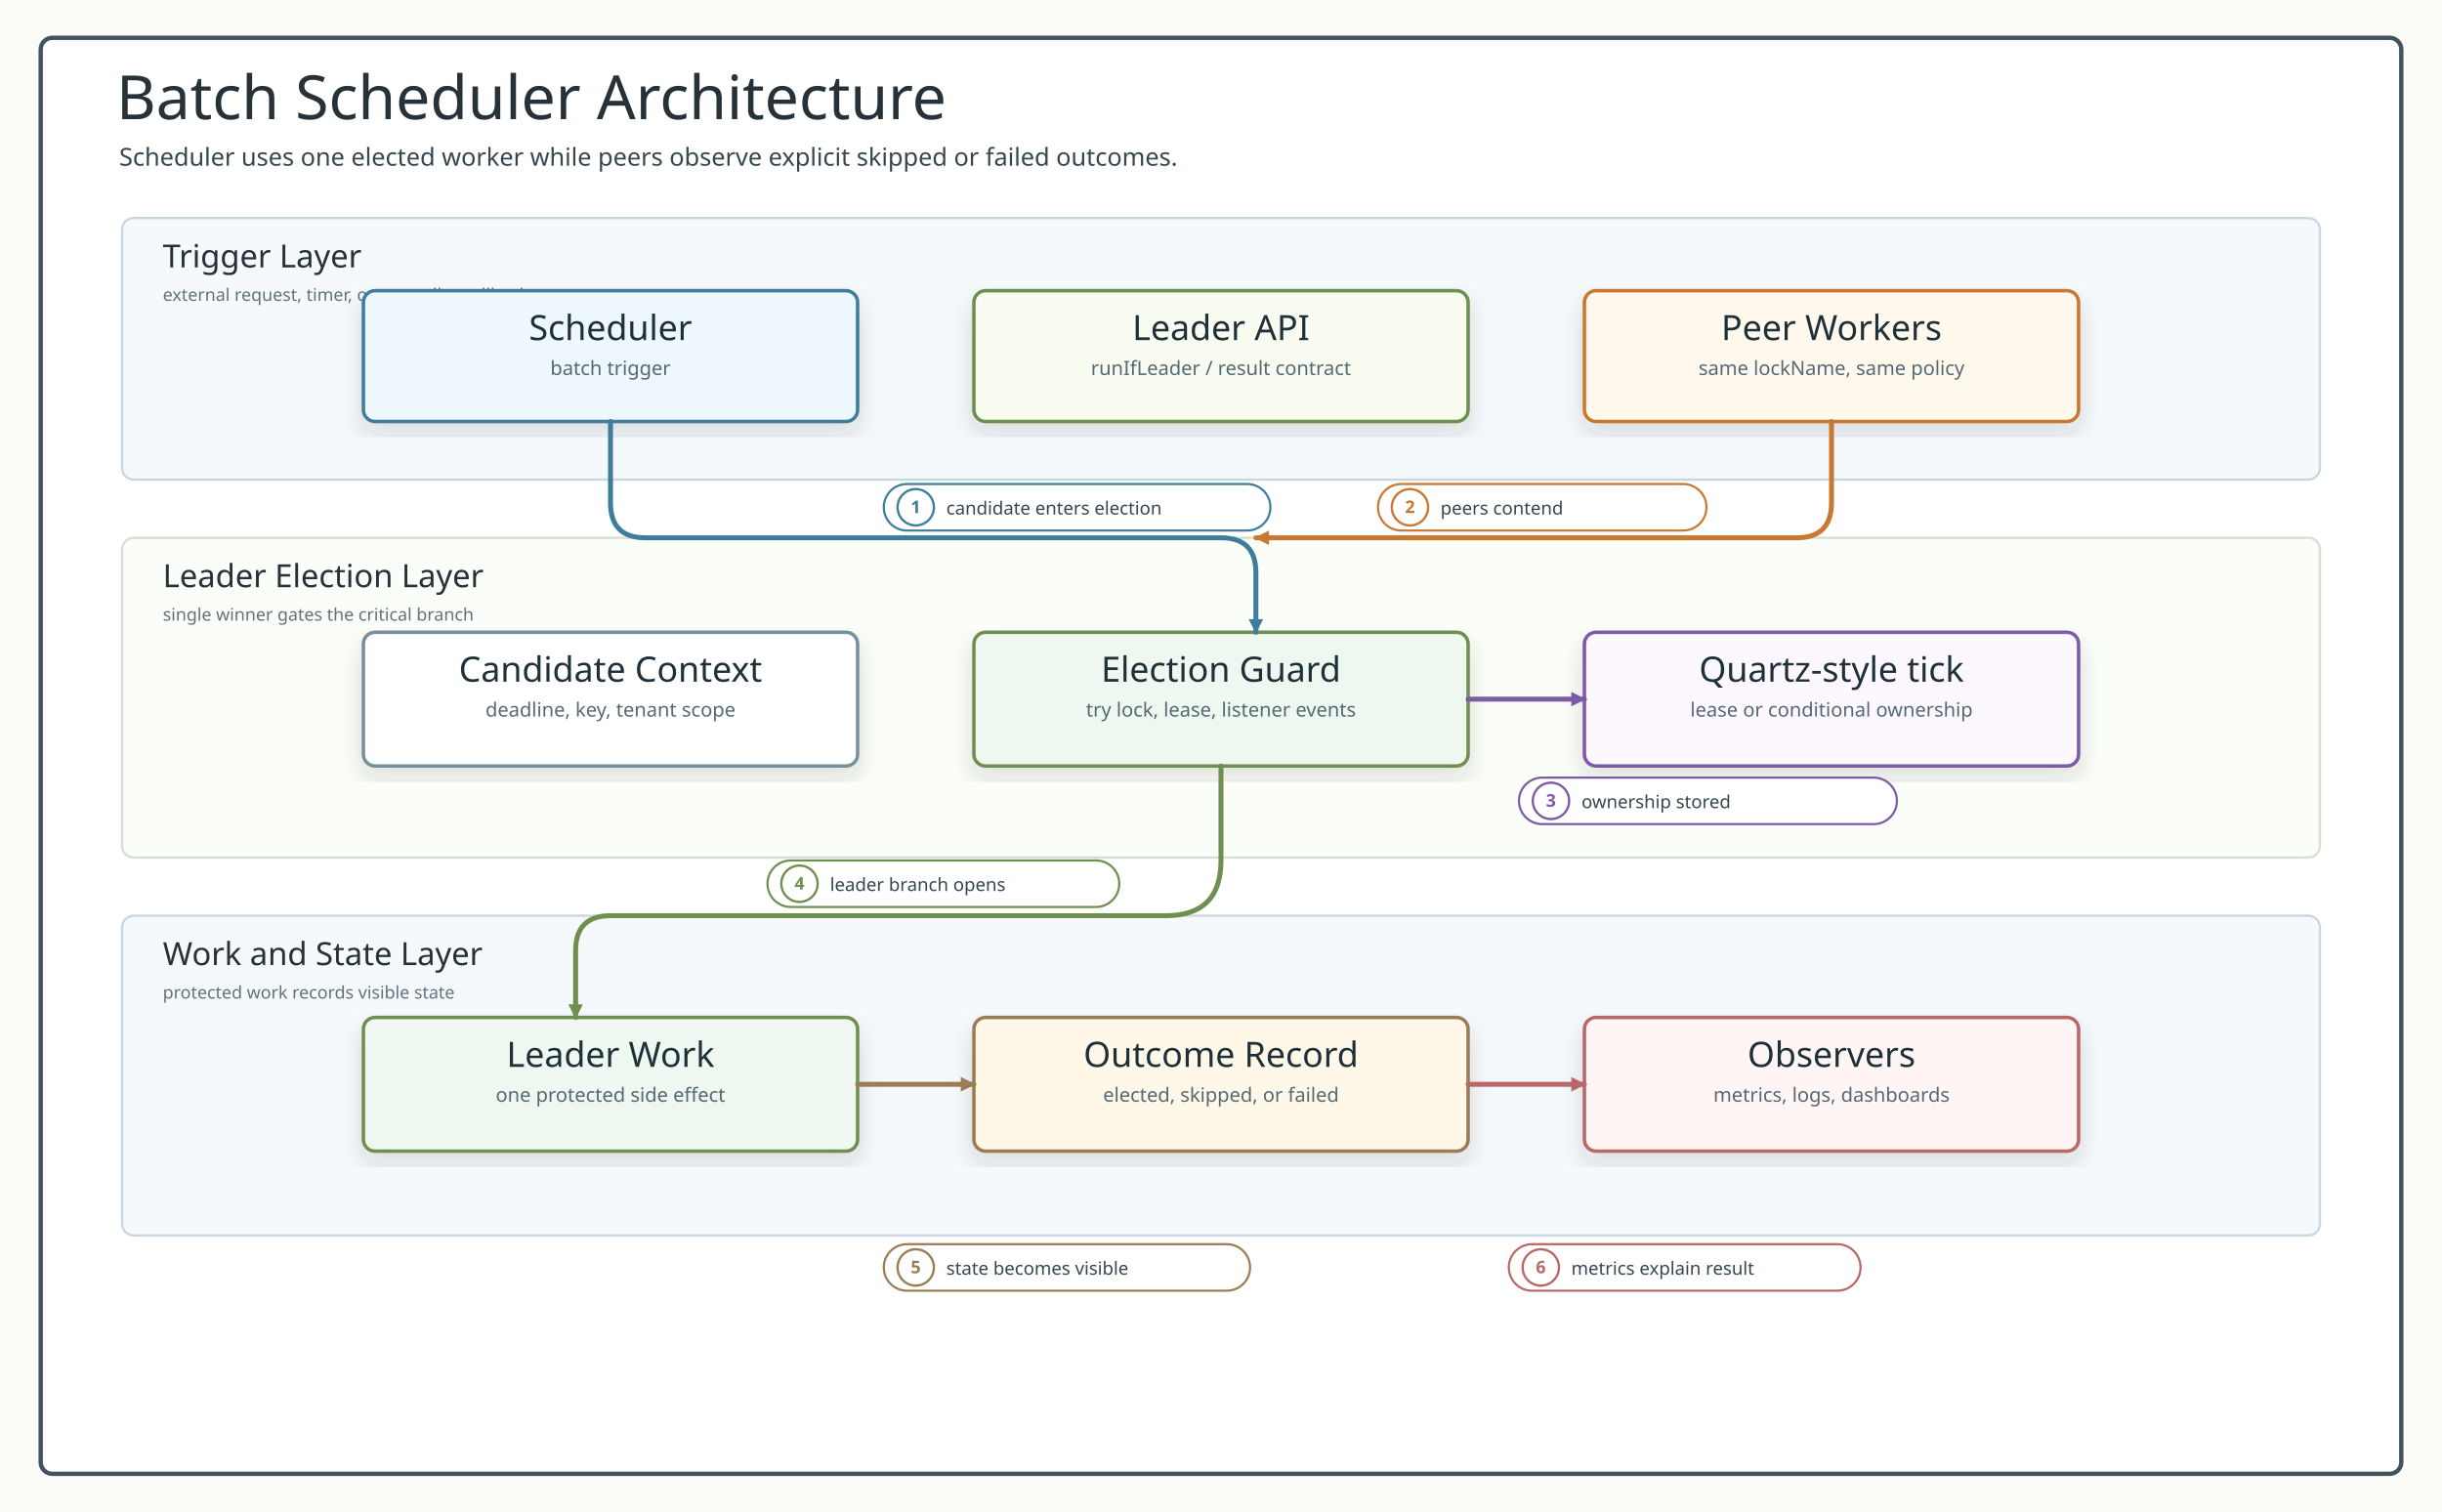
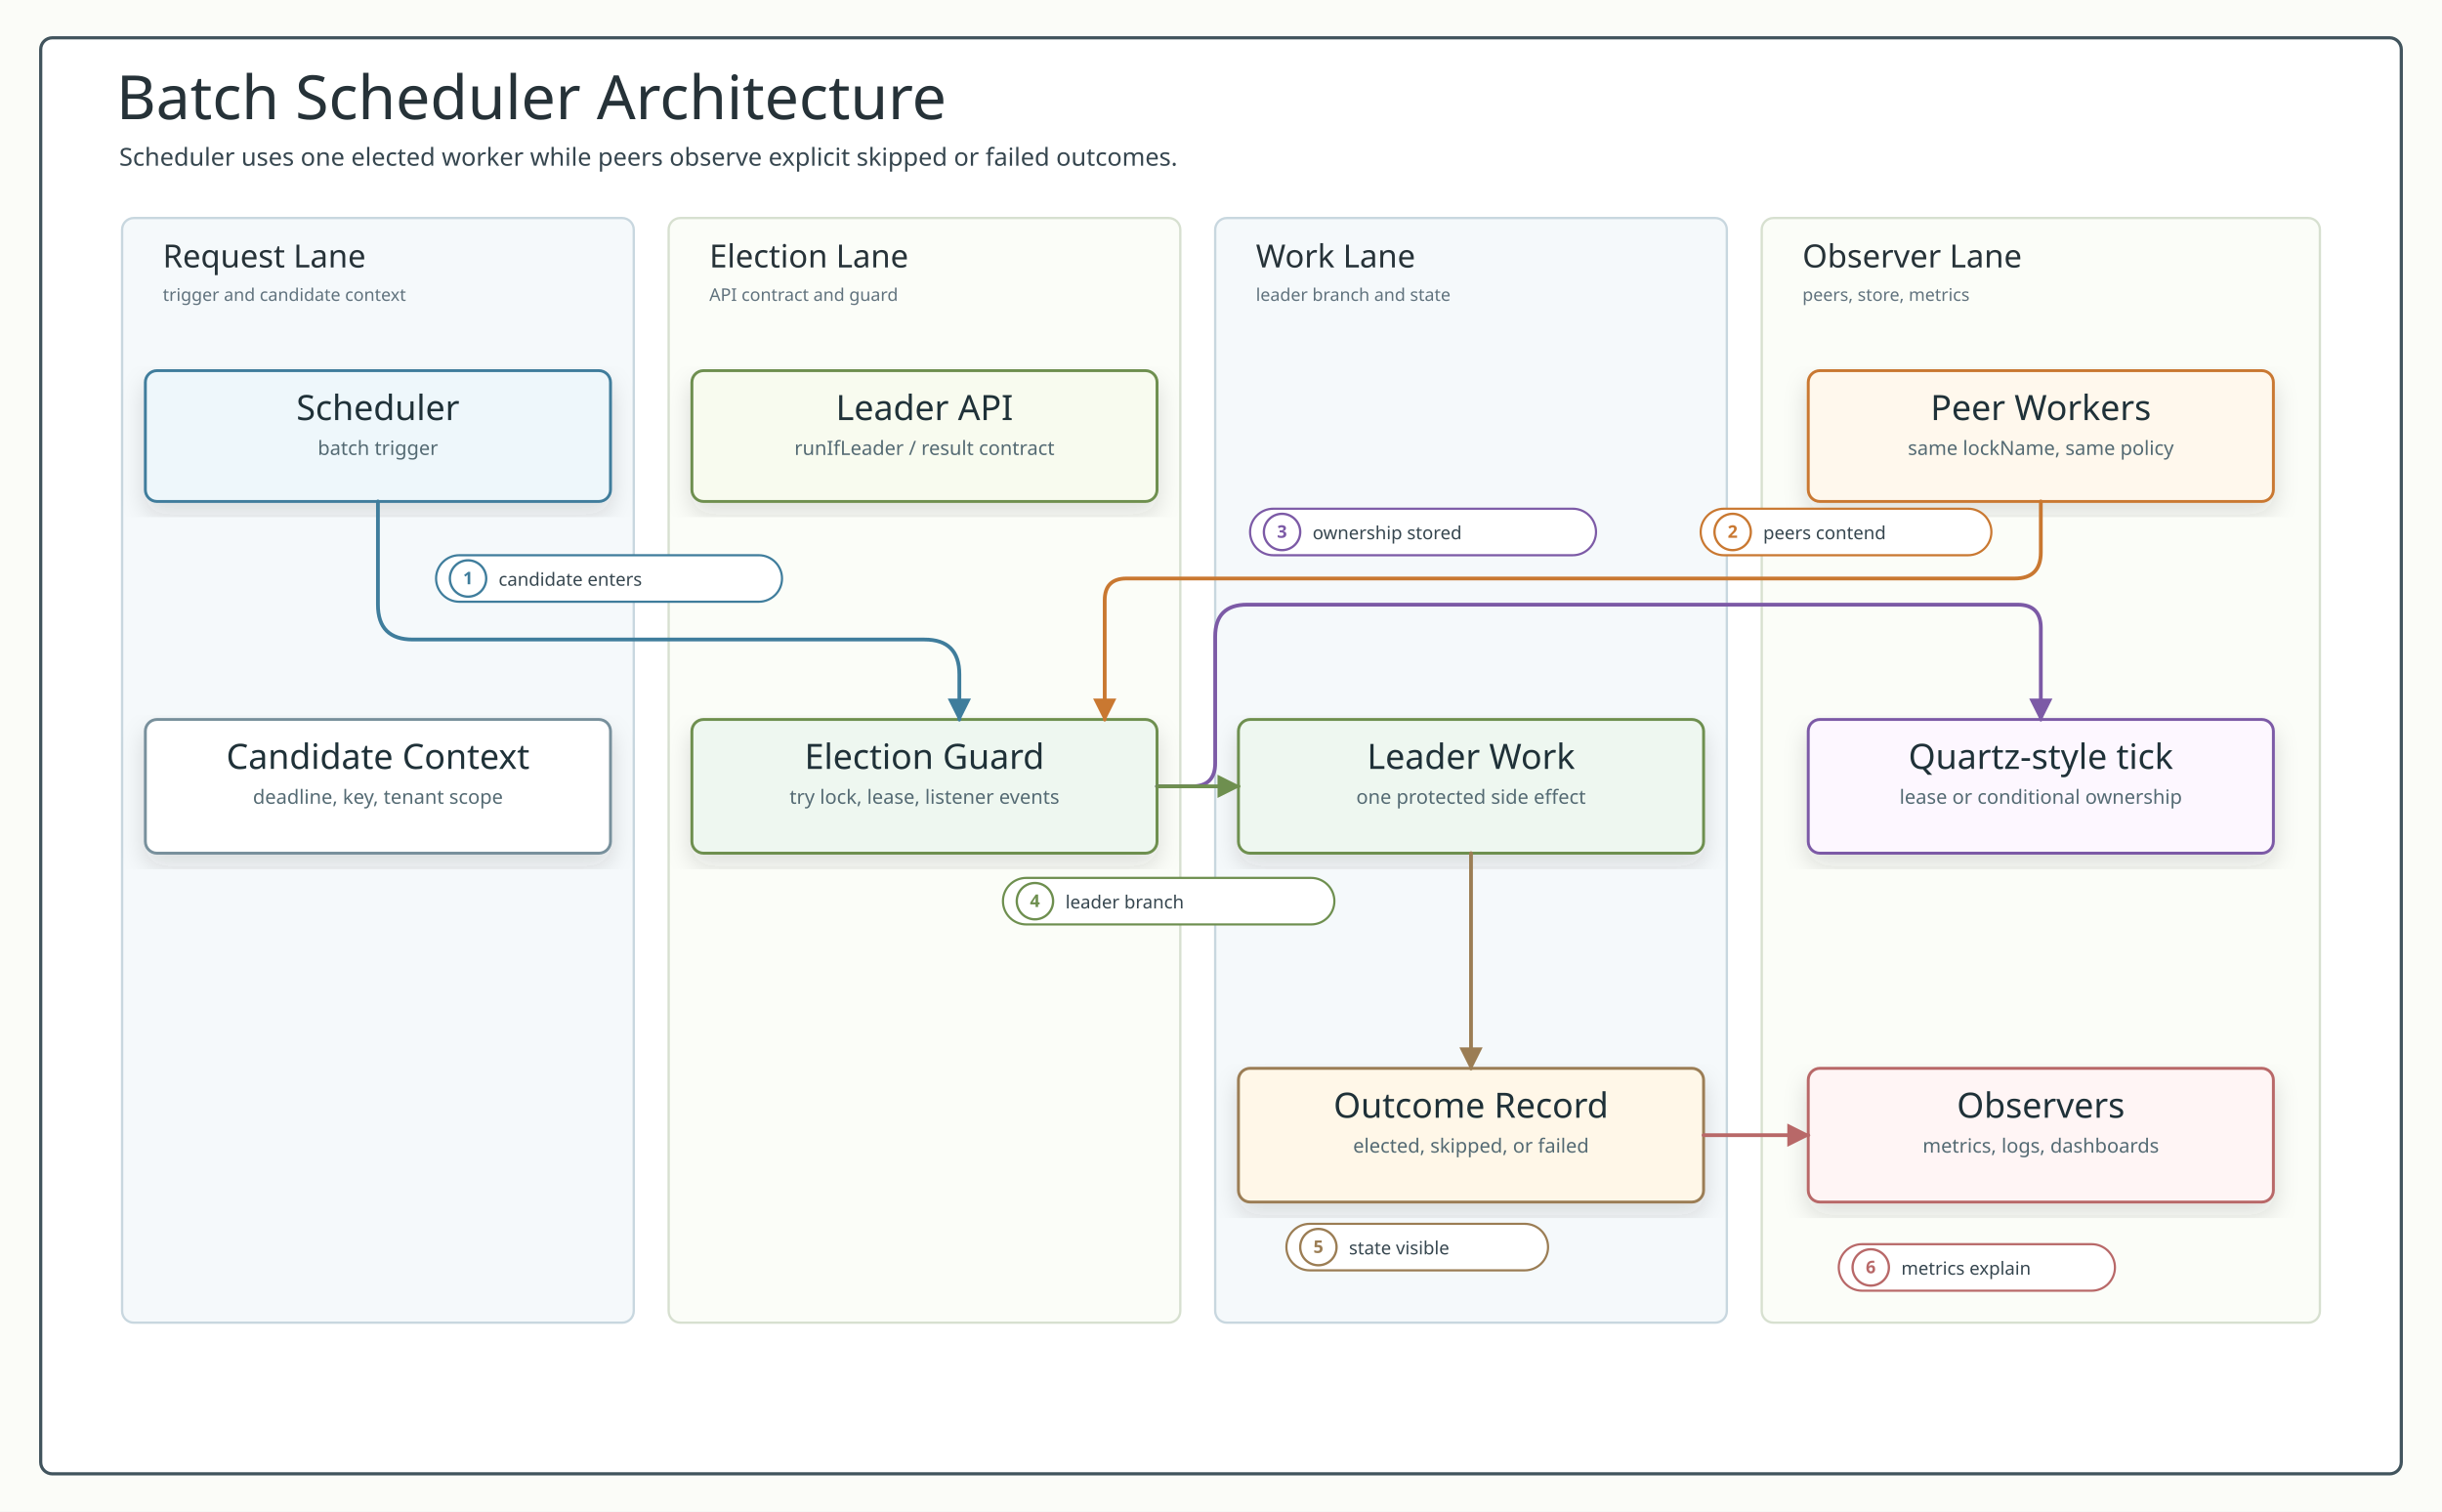
<svg xmlns="http://www.w3.org/2000/svg" width="1680" height="1040" viewBox="0 0 1680 1040" role="img" aria-labelledby="title desc">
  <defs>
    <filter id="softShadow" x="-12%" y="-12%" width="124%" height="124%">
      <feDropShadow dx="0" dy="8" stdDeviation="8" flood-color="#263238" flood-opacity="0.14" />
    </filter>
    <style>
      .canvas { fill: #fbfcf8; }
-       .frame { fill: #ffffff; stroke: #41545d; stroke-width: 3; }
+       .frame { fill: #ffffff; stroke: #41545d; stroke-width: 2.2; }
      .title { font-family: "Architects Daughter"; font-size: 42px; fill: #263238; }
      .subtitle, .small, .labelText, .detail, .footer, .msg, .note { font-family: "Comic Mono"; fill: #36464f; }
      .subtitle { font-size: 17px; }
      .footer { font-size: 13px; fill: #60727d; }
      .band { fill: #f5f9fb; stroke: #c8d7df; stroke-width: 1.6; }
      .bandAlt { fill: #fbfdf8; stroke: #d7e0d0; stroke-width: 1.6; }
      .bandTitle { font-family: "Architects Daughter"; font-size: 22px; fill: #263238; }
      .bandHint { font-family: "Comic Mono"; font-size: 12px; fill: #60727d; }
-       .card { filter: url(#softShadow); stroke-width: 2.4; rx: 8; }
+       .card { filter: url(#softShadow); stroke-width: 2; rx: 8; }
      .cardTitle { font-family: "Architects Daughter"; font-size: 24px; fill: #1f3138; }
      .detail { font-size: 13.5px; fill: #546a73; }
-       .edge { fill: none; stroke-width: 3.4; stroke-linecap: round; stroke-linejoin: round; }
+       .edge { fill: none; stroke-width: 2.6; stroke-linecap: round; stroke-linejoin: round; }
      .edgeThin { fill: none; stroke-width: 3; stroke-linecap: round; stroke-linejoin: round; }
      .dash { stroke-dasharray: 10 8; }
      .pill { fill: #ffffff; stroke-width: 1.5; }
      .labelText { font-size: 12.5px; }
      .badgeText { font-family: "Comic Mono"; font-size: 12px; font-weight: 700; }
      .header { fill: #ffffff; stroke: #546e7a; stroke-width: 2.2; }
      .participant { font-family: "Architects Daughter"; font-size: 20px; fill: #1f3138; }
      .role { font-family: "Comic Mono"; font-size: 13px; fill: #546a73; }
      .lifeline { stroke: #9aaab1; stroke-width: 2; stroke-dasharray: 7 8; }
      .activation { fill: #e6f2ec; stroke: #5b7e67; stroke-width: 1.7; }
-       .branch { fill: none; stroke: #78909c; stroke-width: 3; stroke-dasharray: 12 8; }
+       .branch { fill: none; stroke: #78909c; stroke-width: 2.4; stroke-dasharray: 12 8; }
    </style>
-     <marker id="arrow-line" viewBox="0 0 10 10" markerUnits="userSpaceOnUse" markerWidth="10" markerHeight="10" refX="9" refY="5" orient="auto">
+     <marker id="arrow-line" viewBox="0 0 10 10" markerUnits="userSpaceOnUse" markerWidth="16" markerHeight="16" refX="9" refY="5" orient="auto">
      <path d="M 0 0 L 10 5 L 0 10 Z" fill="#3f7d9c" stroke="#3f7d9c" stroke-width="0" stroke-dasharray="none" style="stroke-dasharray:none!important" />
    </marker>
-     <marker id="arrow-work" viewBox="0 0 10 10" markerUnits="userSpaceOnUse" markerWidth="10" markerHeight="10" refX="9" refY="5" orient="auto">
+     <marker id="arrow-work" viewBox="0 0 10 10" markerUnits="userSpaceOnUse" markerWidth="16" markerHeight="16" refX="9" refY="5" orient="auto">
      <path d="M 0 0 L 10 5 L 0 10 Z" fill="#6e8f4f" stroke="#6e8f4f" stroke-width="0" stroke-dasharray="none" style="stroke-dasharray:none!important" />
    </marker>
-     <marker id="arrow-return" viewBox="0 0 10 10" markerUnits="userSpaceOnUse" markerWidth="10" markerHeight="10" refX="9" refY="5" orient="auto">
+     <marker id="arrow-return" viewBox="0 0 10 10" markerUnits="userSpaceOnUse" markerWidth="16" markerHeight="16" refX="9" refY="5" orient="auto">
      <path d="M 0 0 L 10 5 L 0 10 Z" fill="#9b7d54" stroke="#9b7d54" stroke-width="0" stroke-dasharray="none" style="stroke-dasharray:none!important" />
    </marker>
-     <marker id="arrow-skip" viewBox="0 0 10 10" markerUnits="userSpaceOnUse" markerWidth="10" markerHeight="10" refX="9" refY="5" orient="auto">
+     <marker id="arrow-skip" viewBox="0 0 10 10" markerUnits="userSpaceOnUse" markerWidth="16" markerHeight="16" refX="9" refY="5" orient="auto">
      <path d="M 0 0 L 10 5 L 0 10 Z" fill="#b86868" stroke="#b86868" stroke-width="0" stroke-dasharray="none" style="stroke-dasharray:none!important" />
    </marker>
-     <marker id="arrow-amber" viewBox="0 0 10 10" markerUnits="userSpaceOnUse" markerWidth="10" markerHeight="10" refX="9" refY="5" orient="auto">
+     <marker id="arrow-amber" viewBox="0 0 10 10" markerUnits="userSpaceOnUse" markerWidth="16" markerHeight="16" refX="9" refY="5" orient="auto">
      <path d="M 0 0 L 10 5 L 0 10 Z" fill="#c97831" stroke="#c97831" stroke-width="0" stroke-dasharray="none" style="stroke-dasharray:none!important" />
    </marker>
-     <marker id="arrow-purple" viewBox="0 0 10 10" markerUnits="userSpaceOnUse" markerWidth="10" markerHeight="10" refX="9" refY="5" orient="auto">
+     <marker id="arrow-purple" viewBox="0 0 10 10" markerUnits="userSpaceOnUse" markerWidth="16" markerHeight="16" refX="9" refY="5" orient="auto">
      <path d="M 0 0 L 10 5 L 0 10 Z" fill="#7c5aa6" stroke="#7c5aa6" stroke-width="0" stroke-dasharray="none" style="stroke-dasharray:none!important" />
    </marker>
-     <marker id="arrow-slate" viewBox="0 0 10 10" markerUnits="userSpaceOnUse" markerWidth="10" markerHeight="10" refX="9" refY="5" orient="auto">
+     <marker id="arrow-slate" viewBox="0 0 10 10" markerUnits="userSpaceOnUse" markerWidth="16" markerHeight="16" refX="9" refY="5" orient="auto">
      <path d="M 0 0 L 10 5 L 0 10 Z" fill="#78909c" stroke="#78909c" stroke-width="0" stroke-dasharray="none" style="stroke-dasharray:none!important" />
    </marker>
  </defs>
  <rect width="1680" height="1040" class="canvas" />
  <rect x="28" y="26" width="1624" height="988" rx="8" class="frame" />
  <text x="80" y="82" class="title">Batch Scheduler Architecture</text>
  <text x="82" y="114" class="subtitle">Scheduler uses one elected worker while peers observe explicit skipped or failed outcomes.</text>
-   <rect x="84" y="150" width="1512" height="180" rx="8" class="band" />
-   <text x="112" y="184" class="bandTitle">Trigger Layer</text>
-   <text x="112" y="207" class="bandHint">external request, timer, or controller callback</text>
-   <rect x="84" y="370" width="1512" height="220" rx="8" class="bandAlt" />
-   <text x="112" y="404" class="bandTitle">Leader Election Layer</text>
-   <text x="112" y="427" class="bandHint">single winner gates the critical branch</text>
-   <rect x="84" y="630" width="1512" height="220" rx="8" class="band" />
-   <text x="112" y="664" class="bandTitle">Work and State Layer</text>
-   <text x="112" y="687" class="bandHint">protected work records visible state</text>
+   <rect x="84" y="150" width="352" height="760" rx="8" class="band" />
+   <text x="112" y="184" class="bandTitle">Request Lane</text>
+   <text x="112" y="207" class="bandHint">trigger and candidate context</text>
+   <rect x="460" y="150" width="352" height="760" rx="8" class="bandAlt" />
+   <text x="488" y="184" class="bandTitle">Election Lane</text>
+   <text x="488" y="207" class="bandHint">API contract and guard</text>
+   <rect x="836" y="150" width="352" height="760" rx="8" class="band" />
+   <text x="864" y="184" class="bandTitle">Work Lane</text>
+   <text x="864" y="207" class="bandHint">leader branch and state</text>
+   <rect x="1212" y="150" width="384" height="760" rx="8" class="bandAlt" />
+   <text x="1240" y="184" class="bandTitle">Observer Lane</text>
+   <text x="1240" y="207" class="bandHint">peers, store, metrics</text>
  <g>
-     <rect x="250" y="200" width="340" height="90" rx="8" class="card" fill="#eef7fb" stroke="#3f7d9c" />
-     <text x="420" y="234" text-anchor="middle" class="cardTitle">Scheduler</text>
-     <text x="420" y="258" text-anchor="middle" class="detail">batch trigger</text>
+     <rect x="100" y="255" width="320" height="90" rx="8" class="card" fill="#eef7fb" stroke="#3f7d9c" />
+     <text x="260" y="289" text-anchor="middle" class="cardTitle">Scheduler</text>
+     <text x="260" y="313" text-anchor="middle" class="detail">batch trigger</text>
  </g>
  <g>
-     <rect x="670" y="200" width="340" height="90" rx="8" class="card" fill="#f8fbef" stroke="#6e8f4f" />
-     <text x="840" y="234" text-anchor="middle" class="cardTitle">Leader API</text>
-     <text x="840" y="258" text-anchor="middle" class="detail">runIfLeader / result contract</text>
+     <rect x="100" y="495" width="320" height="92" rx="8" class="card" fill="#ffffff" stroke="#78909c" />
+     <text x="260" y="529" text-anchor="middle" class="cardTitle">Candidate Context</text>
+     <text x="260" y="553" text-anchor="middle" class="detail">deadline, key, tenant scope</text>
  </g>
  <g>
-     <rect x="1090" y="200" width="340" height="90" rx="8" class="card" fill="#fff8ed" stroke="#c97831" />
-     <text x="1260" y="234" text-anchor="middle" class="cardTitle">Peer Workers</text>
-     <text x="1260" y="258" text-anchor="middle" class="detail">same lockName, same policy</text>
+     <rect x="476" y="255" width="320" height="90" rx="8" class="card" fill="#f8fbef" stroke="#6e8f4f" />
+     <text x="636" y="289" text-anchor="middle" class="cardTitle">Leader API</text>
+     <text x="636" y="313" text-anchor="middle" class="detail">runIfLeader / result contract</text>
  </g>
  <g>
-     <rect x="250" y="435" width="340" height="92" rx="8" class="card" fill="#ffffff" stroke="#78909c" />
-     <text x="420" y="469" text-anchor="middle" class="cardTitle">Candidate Context</text>
-     <text x="420" y="493" text-anchor="middle" class="detail">deadline, key, tenant scope</text>
+     <rect x="476" y="495" width="320" height="92" rx="8" class="card" fill="#eef7f0" stroke="#6e8f4f" />
+     <text x="636" y="529" text-anchor="middle" class="cardTitle">Election Guard</text>
+     <text x="636" y="553" text-anchor="middle" class="detail">try lock, lease, listener events</text>
  </g>
  <g>
-     <rect x="670" y="435" width="340" height="92" rx="8" class="card" fill="#eef7f0" stroke="#6e8f4f" />
-     <text x="840" y="469" text-anchor="middle" class="cardTitle">Election Guard</text>
-     <text x="840" y="493" text-anchor="middle" class="detail">try lock, lease, listener events</text>
+     <rect x="852" y="495" width="320" height="92" rx="8" class="card" fill="#eef7f0" stroke="#6e8f4f" />
+     <text x="1012" y="529" text-anchor="middle" class="cardTitle">Leader Work</text>
+     <text x="1012" y="553" text-anchor="middle" class="detail">one protected side effect</text>
  </g>
  <g>
-     <rect x="1090" y="435" width="340" height="92" rx="8" class="card" fill="#fdf7ff" stroke="#7c5aa6" />
-     <text x="1260" y="469" text-anchor="middle" class="cardTitle">Quartz-style tick</text>
-     <text x="1260" y="493" text-anchor="middle" class="detail">lease or conditional ownership</text>
+     <rect x="852" y="735" width="320" height="92" rx="8" class="card" fill="#fff7e8" stroke="#9b7d54" />
+     <text x="1012" y="769" text-anchor="middle" class="cardTitle">Outcome Record</text>
+     <text x="1012" y="793" text-anchor="middle" class="detail">elected, skipped, or failed</text>
  </g>
  <g>
-     <rect x="250" y="700" width="340" height="92" rx="8" class="card" fill="#eef7f0" stroke="#6e8f4f" />
-     <text x="420" y="734" text-anchor="middle" class="cardTitle">Leader Work</text>
-     <text x="420" y="758" text-anchor="middle" class="detail">one protected side effect</text>
+     <rect x="1244" y="255" width="320" height="90" rx="8" class="card" fill="#fff8ed" stroke="#c97831" />
+     <text x="1404" y="289" text-anchor="middle" class="cardTitle">Peer Workers</text>
+     <text x="1404" y="313" text-anchor="middle" class="detail">same lockName, same policy</text>
  </g>
  <g>
-     <rect x="670" y="700" width="340" height="92" rx="8" class="card" fill="#fff7e8" stroke="#9b7d54" />
-     <text x="840" y="734" text-anchor="middle" class="cardTitle">Outcome Record</text>
-     <text x="840" y="758" text-anchor="middle" class="detail">elected, skipped, or failed</text>
+     <rect x="1244" y="495" width="320" height="92" rx="8" class="card" fill="#fdf7ff" stroke="#7c5aa6" />
+     <text x="1404" y="529" text-anchor="middle" class="cardTitle">Quartz-style tick</text>
+     <text x="1404" y="553" text-anchor="middle" class="detail">lease or conditional ownership</text>
  </g>
  <g>
-     <rect x="1090" y="700" width="340" height="92" rx="8" class="card" fill="#fff5f5" stroke="#b86868" />
-     <text x="1260" y="734" text-anchor="middle" class="cardTitle">Observers</text>
-     <text x="1260" y="758" text-anchor="middle" class="detail">metrics, logs, dashboards</text>
+     <rect x="1244" y="735" width="320" height="92" rx="8" class="card" fill="#fff5f5" stroke="#b86868" />
+     <text x="1404" y="769" text-anchor="middle" class="cardTitle">Observers</text>
+     <text x="1404" y="793" text-anchor="middle" class="detail">metrics, logs, dashboards</text>
  </g>
  <g>
-     <rect x="608" y="333" width="266" height="32" rx="16" class="pill" stroke="#3f7d9c" />
-     <circle cx="630" cy="349" r="12.5" fill="#fff" stroke="#3f7d9c" stroke-width="1.6" />
-     <text x="630" y="353" text-anchor="middle" class="badgeText" fill="#3f7d9c">1</text>
-     <text x="651" y="354" class="labelText" fill="#3f7d9c">candidate enters election</text>
+     <rect x="300" y="382" width="238" height="32" rx="16" class="pill" stroke="#3f7d9c" />
+     <circle cx="322" cy="398" r="12.5" fill="#fff" stroke="#3f7d9c" stroke-width="1.6" />
+     <text x="322" y="402" text-anchor="middle" class="badgeText" fill="#3f7d9c">1</text>
+     <text x="343" y="403" class="labelText" fill="#3f7d9c">candidate enters</text>
  </g>
-   <path d="M 420 290 L 420 346 Q 420 370 444 370 L 840 370 Q 864 370 864 394 L 864 435" class="edge" stroke="#3f7d9c" marker-end="url(#arrow-line)" />
+   <path d="M 260 345 L 260 416 Q 260 440 284 440 L 636 440 Q 660 440 660 464 L 660 495" class="edge" stroke="#3f7d9c" marker-end="url(#arrow-line)" />
  <g>
-     <rect x="948" y="333" width="226" height="32" rx="16" class="pill" stroke="#c97831" />
-     <circle cx="970" cy="349" r="12.5" fill="#fff" stroke="#c97831" stroke-width="1.6" />
-     <text x="970" y="353" text-anchor="middle" class="badgeText" fill="#c97831">2</text>
-     <text x="991" y="354" class="labelText" fill="#c97831">peers contend</text>
+     <rect x="1170" y="350" width="200" height="32" rx="16" class="pill" stroke="#c97831" />
+     <circle cx="1192" cy="366" r="12.5" fill="#fff" stroke="#c97831" stroke-width="1.6" />
+     <text x="1192" y="370" text-anchor="middle" class="badgeText" fill="#c97831">2</text>
+     <text x="1213" y="371" class="labelText" fill="#c97831">peers contend</text>
  </g>
-   <path d="M 1260 290 L 1260 346 Q 1260 370 1236 370 L 864 370" class="edge" stroke="#c97831" marker-end="url(#arrow-amber)" />
+   <path d="M 1404 345 L 1404 380 Q 1404 398 1386 398 L 775 398 Q 760 398 760 413 L 760 495" class="edge" stroke="#c97831" marker-end="url(#arrow-amber)" />
  <g>
-     <rect x="1045" y="535" width="260" height="32" rx="16" class="pill" stroke="#7c5aa6" />
-     <circle cx="1067" cy="551" r="12.5" fill="#fff" stroke="#7c5aa6" stroke-width="1.6" />
-     <text x="1067" y="555" text-anchor="middle" class="badgeText" fill="#7c5aa6">3</text>
-     <text x="1088" y="556" class="labelText" fill="#7c5aa6">ownership stored</text>
+     <rect x="860" y="350" width="238" height="32" rx="16" class="pill" stroke="#7c5aa6" />
+     <circle cx="882" cy="366" r="12.5" fill="#fff" stroke="#7c5aa6" stroke-width="1.6" />
+     <text x="882" y="370" text-anchor="middle" class="badgeText" fill="#7c5aa6">3</text>
+     <text x="903" y="371" class="labelText" fill="#7c5aa6">ownership stored</text>
  </g>
-   <path d="M 1010 481 L 1090 481" class="edge" stroke="#7c5aa6" marker-end="url(#arrow-purple)" />
+   <path d="M 796 541 L 820 541 Q 836 541 836 525 L 836 438 Q 836 416 858 416 L 1388 416 Q 1404 416 1404 432 L 1404 495" class="edge" stroke="#7c5aa6" marker-end="url(#arrow-purple)" />
  <g>
-     <rect x="528" y="592" width="242" height="32" rx="16" class="pill" stroke="#6e8f4f" />
-     <circle cx="550" cy="608" r="12.5" fill="#fff" stroke="#6e8f4f" stroke-width="1.6" />
-     <text x="550" y="612" text-anchor="middle" class="badgeText" fill="#6e8f4f">4</text>
-     <text x="571" y="613" class="labelText" fill="#6e8f4f">leader branch opens</text>
+     <rect x="690" y="604" width="228" height="32" rx="16" class="pill" stroke="#6e8f4f" />
+     <circle cx="712" cy="620" r="12.5" fill="#fff" stroke="#6e8f4f" stroke-width="1.6" />
+     <text x="712" y="624" text-anchor="middle" class="badgeText" fill="#6e8f4f">4</text>
+     <text x="733" y="625" class="labelText" fill="#6e8f4f">leader branch</text>
  </g>
-   <path d="M 840 527 L 840 592 Q 840 630 802 630 L 420 630 Q 396 630 396 654 L 396 700" class="edge" stroke="#6e8f4f" marker-end="url(#arrow-work)" />
+   <path d="M 796 541 L 852 541" class="edge" stroke="#6e8f4f" marker-end="url(#arrow-work)" />
  <g>
-     <rect x="608" y="856" width="252" height="32" rx="16" class="pill" stroke="#9b7d54" />
-     <circle cx="630" cy="872" r="12.5" fill="#fff" stroke="#9b7d54" stroke-width="1.6" />
-     <text x="630" y="876" text-anchor="middle" class="badgeText" fill="#9b7d54">5</text>
-     <text x="651" y="877" class="labelText" fill="#9b7d54">state becomes visible</text>
+     <rect x="885" y="842" width="180" height="32" rx="16" class="pill" stroke="#9b7d54" />
+     <circle cx="907" cy="858" r="12.5" fill="#fff" stroke="#9b7d54" stroke-width="1.6" />
+     <text x="907" y="862" text-anchor="middle" class="badgeText" fill="#9b7d54">5</text>
+     <text x="928" y="863" class="labelText" fill="#9b7d54">state visible</text>
  </g>
-   <path d="M 590 746 L 670 746" class="edge" stroke="#9b7d54" marker-end="url(#arrow-return)" />
+   <path d="M 1012 587 L 1012 735" class="edge" stroke="#9b7d54" marker-end="url(#arrow-return)" />
  <g>
-     <rect x="1038" y="856" width="242" height="32" rx="16" class="pill" stroke="#b86868" />
-     <circle cx="1060" cy="872" r="12.5" fill="#fff" stroke="#b86868" stroke-width="1.6" />
-     <text x="1060" y="876" text-anchor="middle" class="badgeText" fill="#b86868">6</text>
-     <text x="1081" y="877" class="labelText" fill="#b86868">metrics explain result</text>
+     <rect x="1265" y="856" width="190" height="32" rx="16" class="pill" stroke="#b86868" />
+     <circle cx="1287" cy="872" r="12.5" fill="#fff" stroke="#b86868" stroke-width="1.6" />
+     <text x="1287" y="876" text-anchor="middle" class="badgeText" fill="#b86868">6</text>
+     <text x="1308" y="877" class="labelText" fill="#b86868">metrics explain</text>
  </g>
-   <path d="M 1010 746 L 1090 746" class="edge" stroke="#b86868" marker-end="url(#arrow-skip)" />
+   <path d="M 1172 781 L 1244 781" class="edge" stroke="#b86868" marker-end="url(#arrow-skip)" />
</svg>
